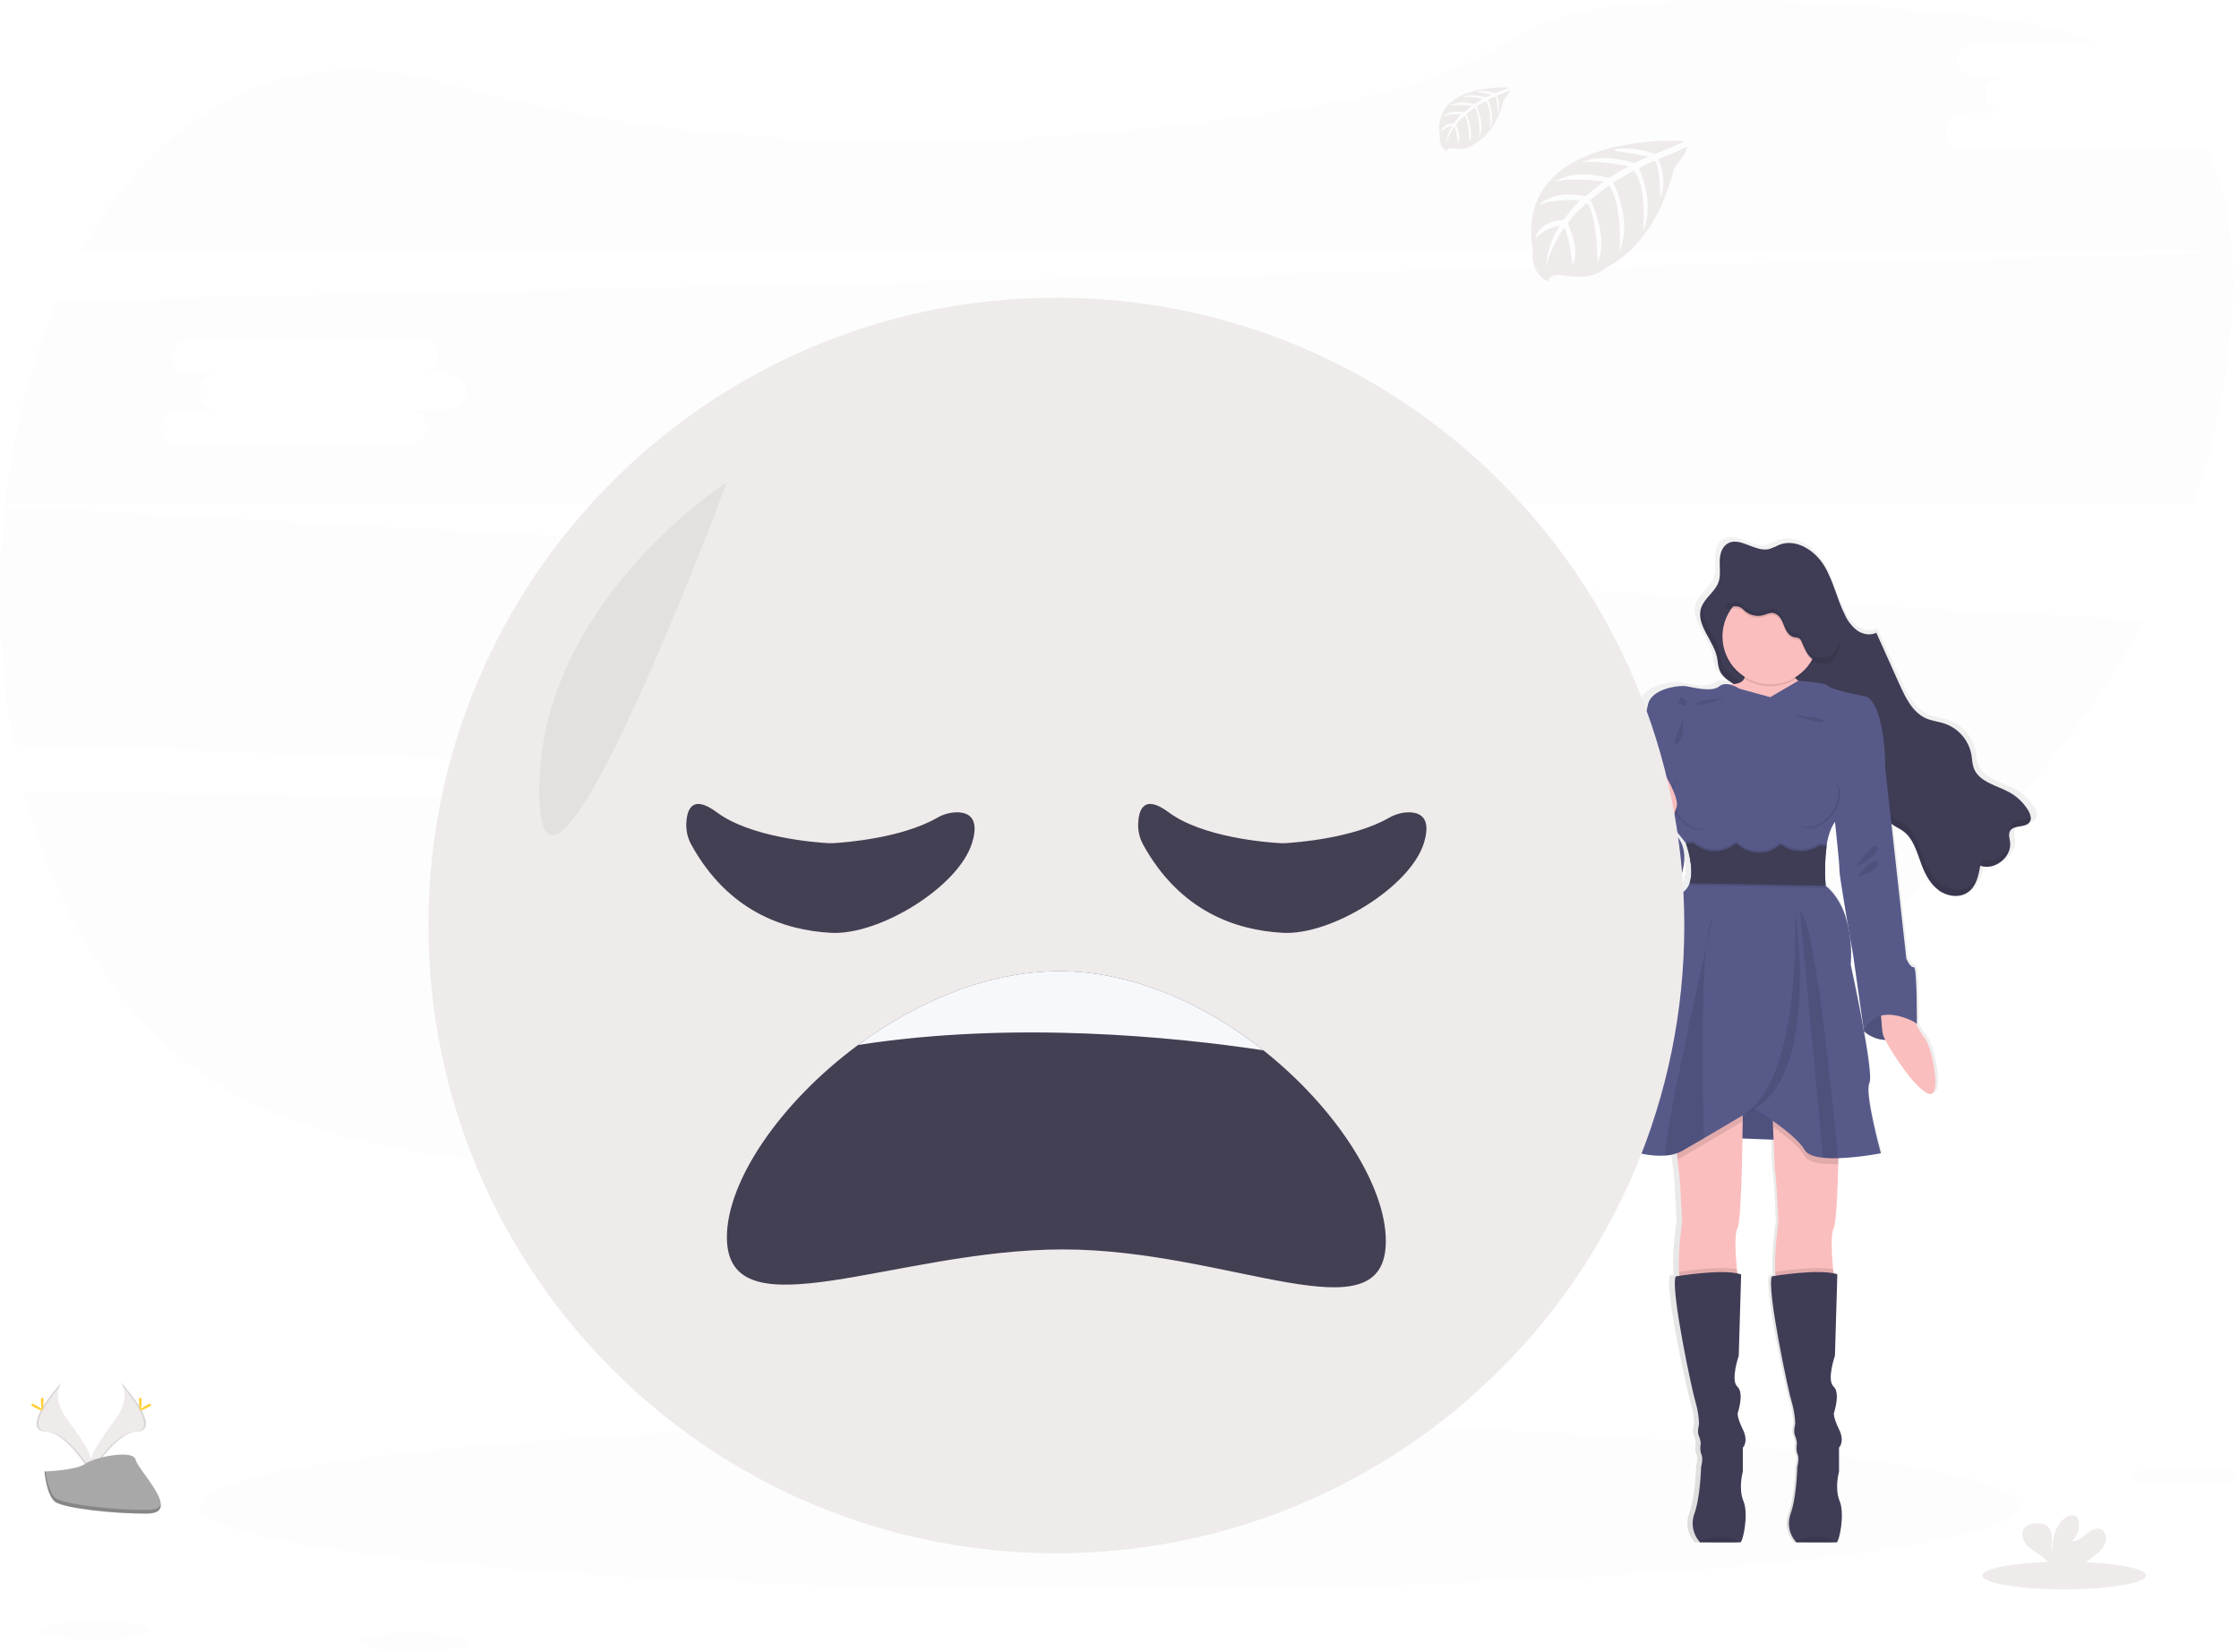
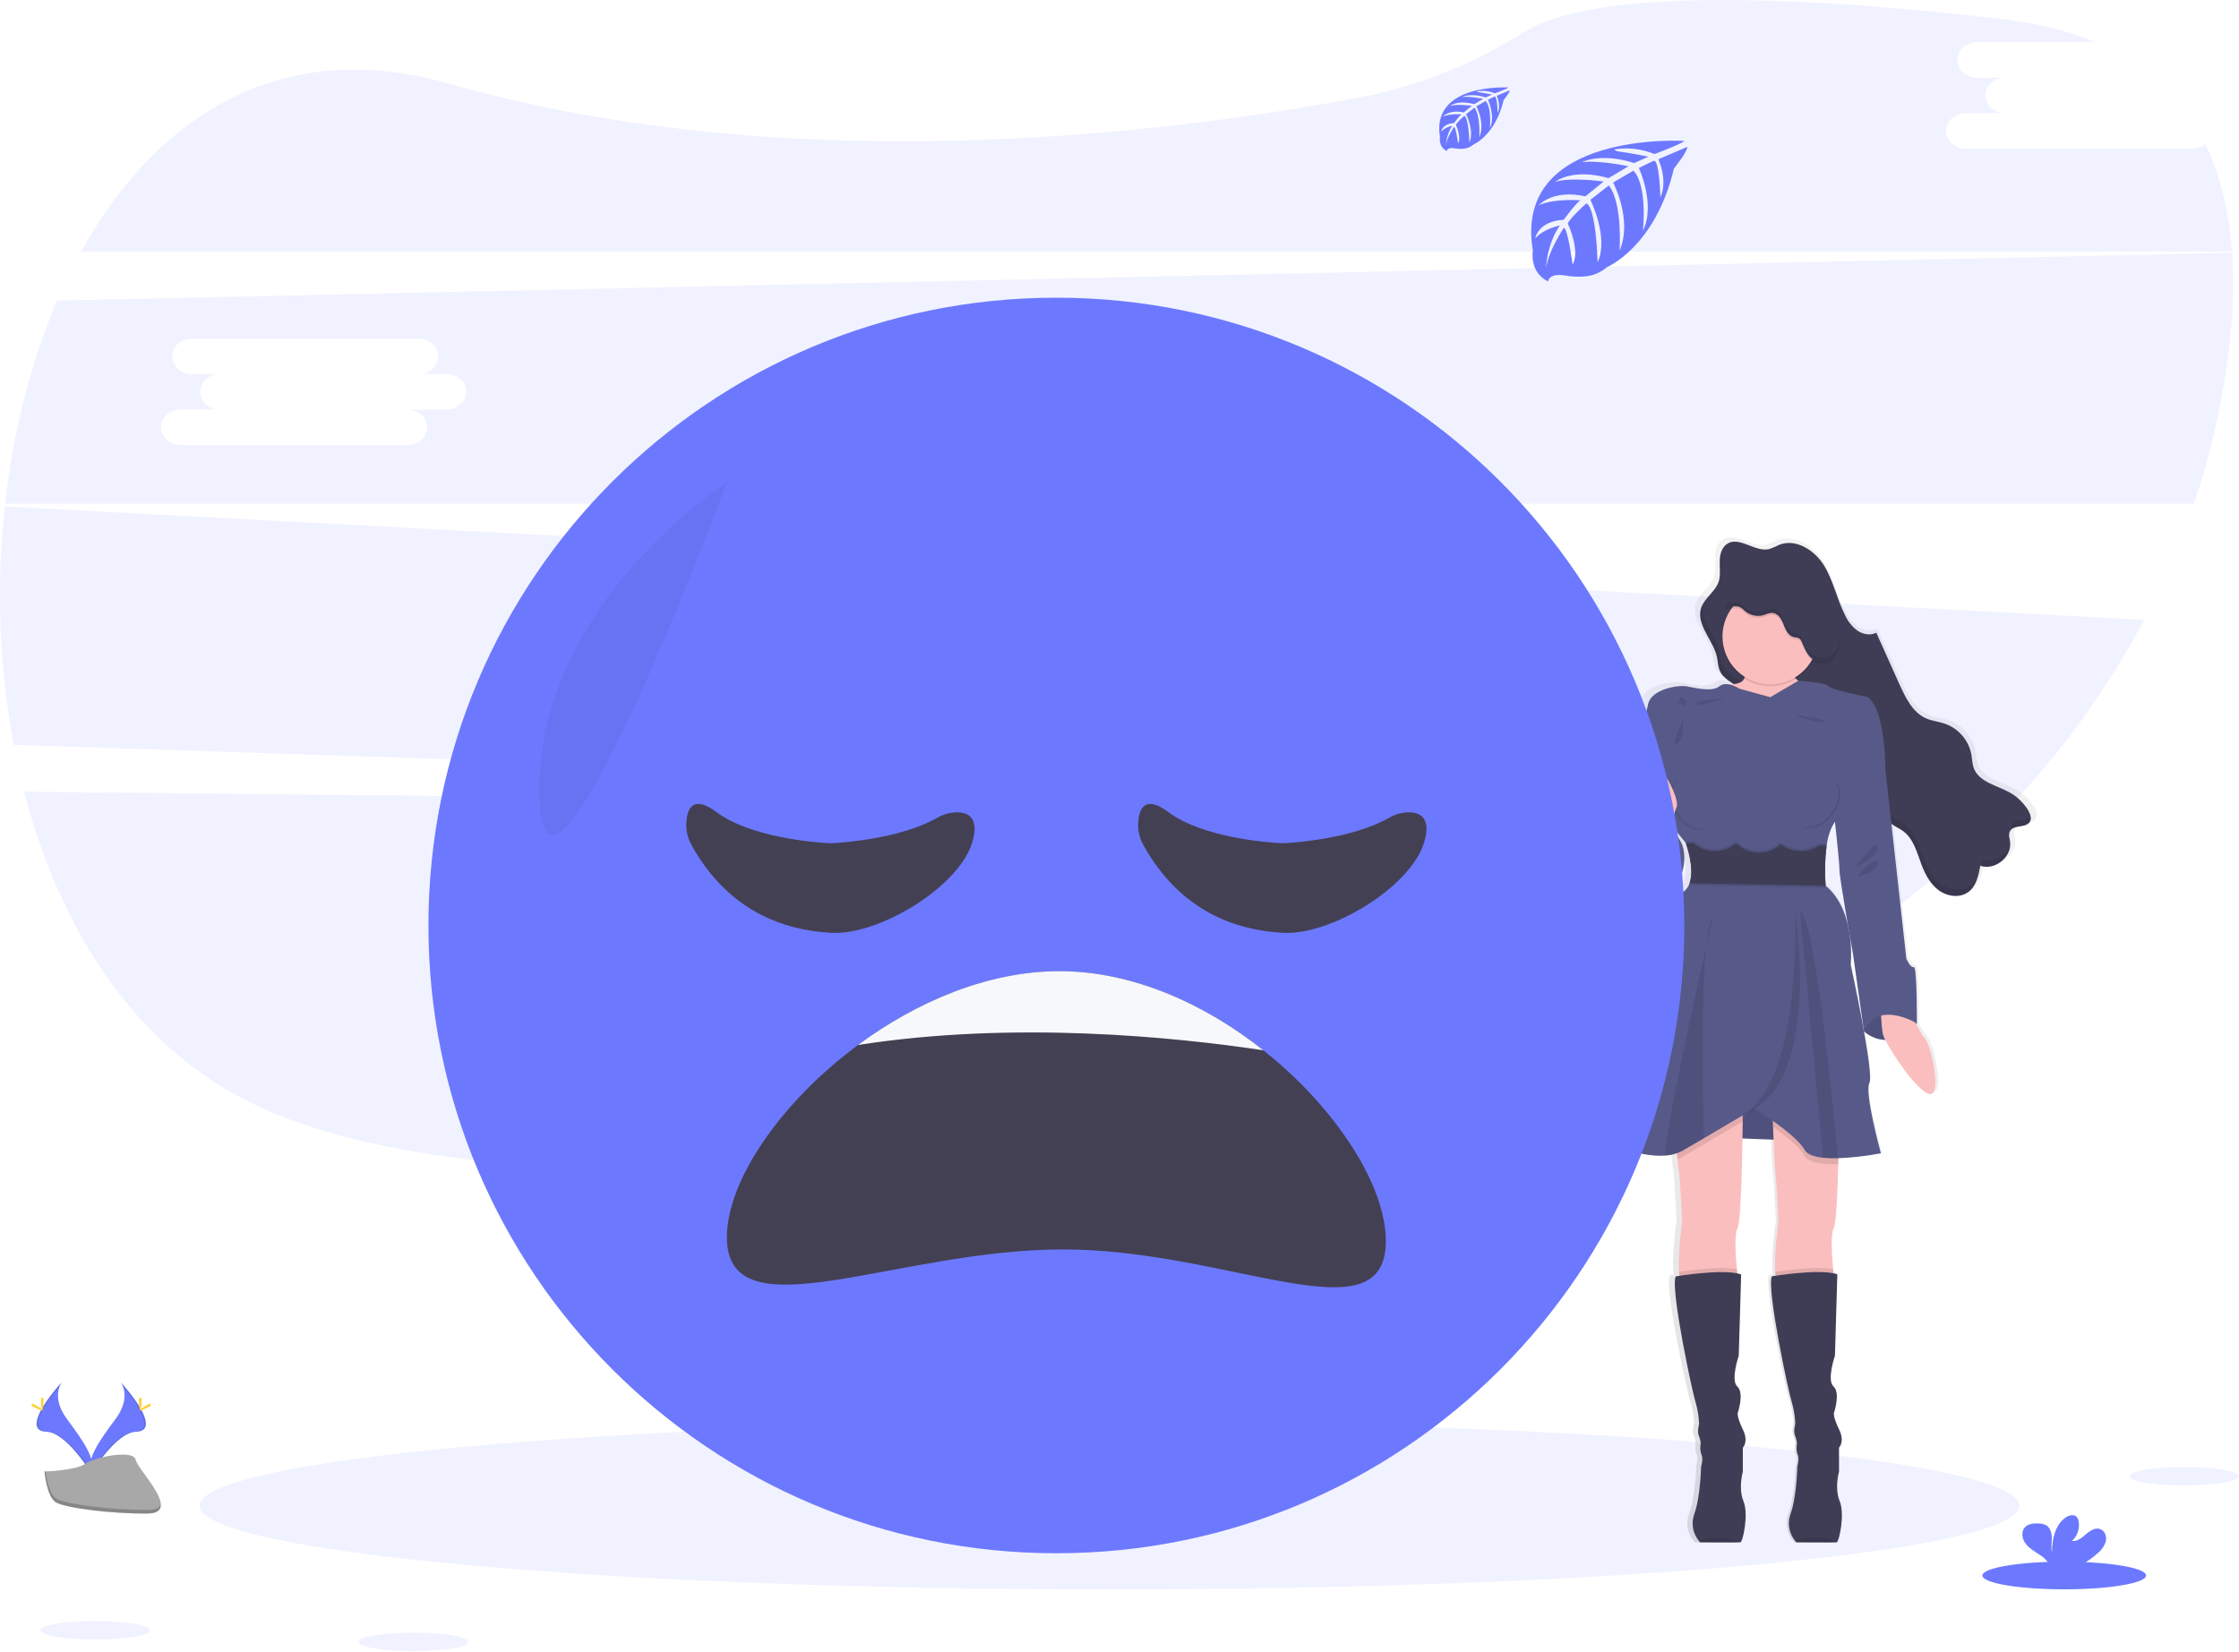
<svg xmlns="http://www.w3.org/2000/svg" id="4e463a22-6ddb-479b-a6e5-bedc922df74f" data-name="Layer 1" width="1100.02" height="811.41" viewBox="0 0 1100.02 811.41">
  <defs>
    <linearGradient id="785c60ff-874e-47fc-85e9-4f7317d8d736" x1="942.13" y1="802.28" x2="942.13" y2="308.24" gradientUnits="userSpaceOnUse">
      <stop offset="0" stop-color="gray" stop-opacity="0.25" />
      <stop offset="0.54" stop-color="gray" stop-opacity="0.12" />
      <stop offset="1" stop-color="gray" stop-opacity="0.1" />
    </linearGradient>
  </defs>
-   <path d="M61.83,433.31C79.2,500.44,115.94,558.47,174,586.6c120.7,58.46,392.91,28.31,596.07-6.3C875.16,562.4,967.53,513,1034.63,443.48Z" transform="translate(-49.99 -44.29)" fill="#efebeb" opacity="0.1" />
-   <path d="M1127.19,117.32H1015.72c-5.29,0-9.63-3.92-9.63-8.71s4.34-8.72,9.63-8.72H1035c-5.3,0-9.63-3.92-9.63-8.72s4.33-8.71,9.63-8.71h-13.76c-5.3,0-9.64-3.92-9.64-8.72s4.34-8.71,9.64-8.71h58.18c-12.91-5.43-28-9.29-45.39-11.32C875.38,35.28,818.74,47.47,798.76,60a234.52,234.52,0,0,1-81.54,32.34c-97.88,18.27-280.93,40.25-446.84-7C187.92,61.81,126.63,101.52,89.9,167.9H1146.55c-1.38-19.29-5.51-37.11-13.09-52.7A10.17,10.17,0,0,1,1127.19,117.32Z" transform="translate(-49.99 -44.29)" fill="#efebeb" opacity="0.1" />
-   <path d="M52.38,293.19A402.53,402.53,0,0,0,56.7,410.31l978.68,32.39a415.21,415.21,0,0,0,68-93.82Zm387.08,83.55H420.19c5.3,0,9.64,3.93,9.64,8.72s-4.34,8.71-9.64,8.71H308.72c-5.29,0-9.63-3.92-9.63-8.71s4.34-8.72,9.63-8.72H328c-5.3,0-9.63-3.92-9.63-8.71s4.33-8.72,9.63-8.72H314.23c-5.3,0-9.64-3.92-9.64-8.71s4.34-8.72,9.64-8.72H425.7c5.3,0,9.63,3.92,9.63,8.72s-4.33,8.71-9.63,8.71h13.76c5.3,0,9.63,3.92,9.63,8.72S444.76,376.74,439.46,376.74Z" transform="translate(-49.99 -44.29)" fill="#efebeb" opacity="0.1" />
-   <path d="M1146.59,168.5,78.11,192c-13,30.23-21.62,64.41-25.59,99.83H1127.87a379.29,379.29,0,0,0,15.52-63.63C1146.6,207.39,1147.88,187.26,1146.59,168.5ZM269.46,245.55H250.19c5.3,0,9.64,3.93,9.64,8.72s-4.34,8.72-9.64,8.72H138.72c-5.29,0-9.63-3.93-9.63-8.72s4.34-8.72,9.63-8.72H158c-5.3,0-9.63-3.92-9.63-8.71s4.33-8.72,9.63-8.72H144.23c-5.3,0-9.64-3.92-9.64-8.71s4.34-8.72,9.64-8.72H255.7c5.3,0,9.63,3.92,9.63,8.72s-4.33,8.71-9.63,8.71h13.76c5.3,0,9.63,3.93,9.63,8.72S274.76,245.55,269.46,245.55Z" transform="translate(-49.99 -44.29)" fill="#efebeb" opacity="0.1" />
-   <ellipse cx="545.08" cy="739.96" rx="446.98" ry="41.12" fill="#efebeb" opacity="0.1" />
+   <path d="M61.83,433.31C79.2,500.44,115.94,558.47,174,586.6c120.7,58.46,392.91,28.31,596.07-6.3C875.16,562.4,967.53,513,1034.63,443.48Z" transform="translate(-49.99 -44.29)" fill="#6c79ff" opacity="0.1" />
+   <path d="M1127.19,117.32H1015.72c-5.29,0-9.63-3.92-9.63-8.71s4.34-8.72,9.63-8.72H1035c-5.3,0-9.63-3.92-9.63-8.72s4.33-8.71,9.63-8.71h-13.76c-5.3,0-9.64-3.92-9.64-8.72s4.34-8.71,9.64-8.71h58.18c-12.91-5.43-28-9.29-45.39-11.32C875.38,35.28,818.74,47.47,798.76,60a234.52,234.52,0,0,1-81.54,32.34c-97.88,18.27-280.93,40.25-446.84-7C187.92,61.81,126.63,101.52,89.9,167.9H1146.55c-1.38-19.29-5.51-37.11-13.09-52.7A10.17,10.17,0,0,1,1127.19,117.32Z" transform="translate(-49.99 -44.29)" fill="#6c79ff" opacity="0.1" />
+   <path d="M52.38,293.19A402.53,402.53,0,0,0,56.7,410.31l978.68,32.39a415.21,415.21,0,0,0,68-93.82Zm387.08,83.55H420.19c5.3,0,9.64,3.93,9.64,8.72s-4.34,8.71-9.64,8.71H308.72c-5.29,0-9.63-3.92-9.63-8.71s4.34-8.72,9.63-8.72H328c-5.3,0-9.63-3.92-9.63-8.71s4.33-8.72,9.63-8.72H314.23c-5.3,0-9.64-3.92-9.64-8.71s4.34-8.72,9.64-8.72H425.7c5.3,0,9.63,3.92,9.63,8.72s-4.33,8.71-9.63,8.71h13.76c5.3,0,9.63,3.92,9.63,8.72S444.76,376.74,439.46,376.74Z" transform="translate(-49.99 -44.29)" fill="#6c79ff" opacity="0.1" />
+   <path d="M1146.59,168.5,78.11,192c-13,30.23-21.62,64.41-25.59,99.83H1127.87a379.29,379.29,0,0,0,15.52-63.63C1146.6,207.39,1147.88,187.26,1146.59,168.5ZM269.46,245.55H250.19c5.3,0,9.64,3.93,9.64,8.72s-4.34,8.72-9.64,8.72H138.72c-5.29,0-9.63-3.93-9.63-8.72s4.34-8.72,9.63-8.72H158c-5.3,0-9.63-3.92-9.63-8.71s4.33-8.72,9.63-8.72H144.23c-5.3,0-9.64-3.92-9.64-8.71s4.34-8.72,9.64-8.72H255.7c5.3,0,9.63,3.92,9.63,8.72s-4.33,8.71-9.63,8.71h13.76c5.3,0,9.63,3.93,9.63,8.72S274.76,245.55,269.46,245.55Z" transform="translate(-49.99 -44.29)" fill="#6c79ff" opacity="0.1" />
+   <ellipse cx="545.08" cy="739.96" rx="446.98" ry="41.12" fill="#6c79ff" opacity="0.1" />
  <path d="M1050.63,444.61a1.48,1.48,0,0,1,0-.21c0-.11,0-.21,0-.31h0a8.54,8.54,0,0,0-1.27-3.21,25.29,25.29,0,0,0-9.26-8.76c-6.6-3.62-15.67-5.17-18.31-12.08-.81-2.14-.83-4.47-1.23-6.71a20.29,20.29,0,0,0-13.39-15.23c-3.14-1.05-6.53-1.34-9.58-2.64-6.82-2.9-10.42-10.05-13.47-16.66q-5.92-12.8-11.84-25.61c-3,1.51-6.88.8-9.69-1.09a20.1,20.1,0,0,1-6.27-7.75c-4.07-7.9-5.82-16.85-10.6-24.37s-14.33-13.46-22.77-10.19a38.86,38.86,0,0,1-5.1,2.11c-7.23,1.69-15.23-6.57-21.42-2.56A7,7,0,0,0,894,312a1.2,1.2,0,0,1,0-.2,12.79,12.79,0,0,0-1.32,5.22v0c0,.37,0,.73,0,1.08,0,.06,0,.12,0,.18,0,1.44.09,2.9.11,4.36a19.43,19.43,0,0,1-.28,3.66l0-.1a12.32,12.32,0,0,1-.52,2c-1.61,4.32-6.07,7.15-8.16,11.21l0-.2a10.56,10.56,0,0,0-.61,1.37,10.2,10.2,0,0,0-.57,3.31c-.18,7.63,7.91,14.81,8.85,23,.67,5.8,2,7.66,6.93,10.94l1.08.72c-.43,0-.87.06-1.36.07a3.32,3.32,0,0,0-.57.06,6.1,6.1,0,0,0-5.14.9c-3.78,3-12.72.69-16.69,0s-17.57,1.17-19.47,8.71-5.16,23.1-5.16,23.1,0,9.87-1.21,11.71a.59.59,0,0,0,0,.4c0,2.77.1,19.42-2.58,23.71-.66,1-.61,3.21-.12,5.93-2.82,3.63-5.47,7.87-5,10.65.86,5.69,12.4,23.58,28.94,14,0,0,9.41-17.21-2.43-26.36l.51-2c3.58,4.4,6.23,7.56,6.23,7.56s.14.37.36,1h-.36a47,47,0,0,1,2.78,13.08,16,16,0,0,1-.88,4.81h.31c-.09.34-.19.68-.31,1a8.72,8.72,0,0,1-3.11,4.21c-8.27,5.86-17.74,47.71-17.74,47.71S837.75,596.45,834,600.3c-3.1,3.16,16.38,12.06,31,11a23.86,23.86,0,0,0,6-1.14c.09,1,.19,2,.29,2.91.31,3,.63,5.78.83,6.65.52,2.18,1.55,24.44,1.55,24.44s-2.11,14.46-1.6,24.52c0,.69.09,1.35.15,2l-1.82.28c-2.76,6.2,8.61,57.93,10.16,62.28a41.42,41.42,0,0,1,1.72,10.55s-1,3.68-.17,5.69a13.84,13.84,0,0,1,1,3.85s-.68,3.34.35,5.52-.17,6-.17,6-.34,15.07-3.44,23.27A13.4,13.4,0,0,0,882,801.4a8.21,8.21,0,0,0,.7.81s17.1.14,20.11,0l.39,0c1.21-.17,4.31-13.73,1.55-20.26s-.34-14.57-.34-14.57V755.5s3.1-2.86,0-9-2.59-8-2.59-8,3.45-9.88-.17-13.06.69-15.24.69-15.24L903.56,670a15.81,15.81,0,0,0-1.95-.5c-.07-.66-.14-1.34-.21-2.06-.71-7.28-1.32-17.18.26-20S904,620,904.25,602.89l15.76.6c.33,8,.68,15.3.9,16.23.52,2.18,1.56,24.44,1.56,24.44s-2.12,14.46-1.61,24.52c0,.69.09,1.35.15,2l-1.82.28c-2.76,6.2,8.61,57.93,10.16,62.28a41.65,41.65,0,0,1,1.73,10.55s-1,3.68-.18,5.69a13.84,13.84,0,0,1,1,3.85s-.68,3.34.35,5.52-.17,6-.17,6-.34,15.07-3.44,23.27a13.4,13.4,0,0,0,2.22,13.26,8.21,8.21,0,0,0,.7.81s17.1.14,20.11,0l.39,0c1.21-.17,4.31-13.73,1.55-20.26s-.34-14.57-.34-14.57V755.5s3.1-2.86,0-9-2.59-8-2.59-8,3.45-9.88-.17-13.06.69-15.24.69-15.24L952.44,670a15.36,15.36,0,0,0-2-.5c-.07-.66-.14-1.34-.21-2.06-.71-7.28-1.32-17.18.26-20,1.27-2.31,2-17.19,2.33-31.72,0-1,0-2,.08-3a155.09,155.09,0,0,0,21.58-2.42s-8.43-29.81-5.85-34.66c1.11-2.09-.49-13.22-2.68-25.21a17.52,17.52,0,0,0,10.78,3.9c3.77,7.25,15.24,23.93,21.7,26.5,7.58,3,1.89-23.6-1.72-27.45a32.39,32.39,0,0,1-4.28-6.87c.1-.12.21-.22.31-.33s.18-28.3-1.55-27.79-3.79-4.19-3.79-4.19l-5.34-46.87-2.24-19.62,0,0c1.87,1.38,4.09,2.26,6,3.63,5.2,3.81,6.9,10.5,9.18,16.42,1.88,4.87,4.52,9.7,8.85,12.76s10.68,3.87,15,.77c4-2.91,5.18-8.16,6.06-12.95,7.26,2.55,16.07-4.27,15.13-11.72-.23-1.84-.91-3.85.05-5.46,1.92-3.18,8-1.33,10-4.47a3.34,3.34,0,0,0,.5-1.81C1050.62,444.74,1050.63,444.68,1050.63,444.61Zm-97.11,25.78c-.11,1.79,2.35,16.17,4.35,27.55-1.64-7.09-4.93-14.66-11.41-19.85,0,0,0-.36-.08-1h.08s-.27-2.86-.31-6.93a76.34,76.34,0,0,1,.8-10.78v-.09h-.13c0-.3.08-.61.13-.91a32.5,32.5,0,0,1,2.43-8.74,24.23,24.23,0,0,1,1.85-3.14C952.3,456.17,953.62,468.58,953.52,470.39Zm5.38,33.32c.88,4.91,1.51,8.36,1.51,8.36l5.31,36.46v.17c-2.86-15.39-6.51-31.61-6.51-31.61A63,63,0,0,0,958.9,503.71Z" transform="translate(-49.99 -44.29)" fill="url(#785c60ff-874e-47fc-85e9-4f7317d8d736)" />
  <path d="M893.82,368.89c-1-9.24-11-17.21-8-26,1.63-4.79,6.73-7.72,8.45-12.48,1.14-3.14.63-6.59.64-9.93s.79-7.07,3.57-8.92c6-4,13.72,4.23,20.72,2.55a36.67,36.67,0,0,0,4.93-2.1c8.17-3.25,17.41,2.67,22,10.15s6.31,16.4,10.25,24.26a19.9,19.9,0,0,0,6.06,7.71c2.72,1.88,6.44,2.59,9.38,1.09l11.45,25.5c3,6.57,6.44,13.69,13,16.58,2.94,1.29,6.22,1.58,9.26,2.63a20,20,0,0,1,13,15.15c.39,2.24.4,4.56,1.19,6.69,2.55,6.88,11.32,8.42,17.71,12a24.77,24.77,0,0,1,9,8.71c1,1.73,1.86,4,.79,5.7-1.93,3.12-7.8,1.28-9.66,4.45-.94,1.6-.28,3.6,0,5.44.91,7.41-7.62,14.2-14.64,11.66-.85,4.77-2,10-5.86,12.89-4.15,3.1-10.3,2.28-14.49-.76s-6.73-7.85-8.55-12.7c-2.21-5.9-3.86-12.56-8.89-16.35-1.82-1.36-4-2.24-5.78-3.61-4-3.06-6-8.11-7.43-13-1.85-6.1-3.32-12.37-6-18.13s-6.92-11.12-12.73-13.75c-5.45-2.45-11.73-2.29-17.36-4.28-9.69-3.42-16.86-11.57-26.5-15.41a42.89,42.89,0,0,1-8.7-4.92C895.78,376.52,894.46,374.67,893.82,368.89Z" transform="translate(-49.99 -44.29)" fill="#3f3d56" />
  <g opacity="0.1">
    <path d="M894.72,328.45a10.12,10.12,0,0,0,.54-1.21c1.13-3.14.63-6.59.64-9.93a17.84,17.84,0,0,1,.31-3.32,14,14,0,0,0-1.31,6.32C894.89,323,895.21,325.82,894.72,328.45Z" transform="translate(-49.99 -44.29)" />
    <path d="M1018,479.48c-4.15,3.09-10.3,2.28-14.49-.77S996.77,470.87,995,466c-2.21-5.9-3.85-12.56-8.89-16.35-1.81-1.36-4-2.25-5.77-3.61-4-3.06-6-8.11-7.44-12.95-1.85-6.1-3.31-12.37-6-18.13s-6.91-11.12-12.73-13.75c-5.44-2.45-11.72-2.29-17.35-4.28-9.7-3.42-16.87-11.57-26.5-15.41a43.45,43.45,0,0,1-8.71-4.92c-4.74-3.27-6-5.12-6.7-10.89-1-8.66-9.8-16.21-8.43-24.37a12.68,12.68,0,0,0-.59,1.36c-3,8.8,7,16.77,8,26,.65,5.77,2,7.62,6.7,10.89a43.45,43.45,0,0,0,8.71,4.92c9.63,3.84,16.8,12,26.5,15.41,5.63,2,11.91,1.83,17.35,4.28,5.82,2.63,10,8,12.73,13.75s4.19,12,6,18.13c1.47,4.84,3.4,9.89,7.44,12.95,1.81,1.36,4,2.25,5.77,3.61,5,3.79,6.68,10.45,8.89,16.35,1.82,4.85,4.37,9.65,8.56,12.69s10.34,3.86,14.49.77c2.65-2,4-5.05,4.89-8.32A12.28,12.28,0,0,1,1018,479.48Z" transform="translate(-49.99 -44.29)" />
    <path d="M1038.55,449.49a4.21,4.21,0,0,0-.48,2.34c2.26-2.23,7.36-.92,9.14-3.79a3.65,3.65,0,0,0,.46-2.35C1045.35,447.89,1040.25,446.58,1038.55,449.49Z" transform="translate(-49.99 -44.29)" />
    <path d="M1023.86,466.59c-.19,1-.38,2.07-.62,3.11,6.12,1.91,13.19-3,14.19-9.2C1035,465.27,1029,468.46,1023.86,466.59Z" transform="translate(-49.99 -44.29)" />
  </g>
  <path d="M906.74,373.7s3.33,6.72-6.5,6.86,6.33,43.64,6.33,43.64L922.91,445l20.33-11,1.17-30.34,1.5-18.33s-19-6.17-15.5-14.33S906.74,373.7,906.74,373.7Z" transform="translate(-49.99 -44.29)" fill="#fbbebe" />
  <path d="M965.75,551.06s12,11.81,26-3.86L981,535.79H967.4Z" transform="translate(-49.99 -44.29)" fill="#575a89" />
  <path d="M967.05,535.79l-1.65,15.27s12,11.81,26-3.86" transform="translate(-49.99 -44.29)" opacity="0.1" />
  <path d="M987.24,537.87s4.83,12.67,8.33,16.5,9,30.33,1.67,27.33-21.33-25.33-22.17-29.16-1.16-14.67-1.16-14.67Z" transform="translate(-49.99 -44.29)" fill="#fbbebe" />
  <polygon points="832.42 558.58 897.08 561.08 889.58 533.74 857.01 533.08 832.42 558.58" fill="#575a89" />
  <polygon points="841.41 558.58 906.08 561.08 898.58 533.74 866 533.08 841.41 558.58" opacity="0.1" />
  <path d="M903.57,648c-1.53,2.85-.94,12.71-.25,20,.44,4.64.92,8.21.92,8.21s-24.17,7.5-27.83,1c-.93-1.65-1.39-4.54-1.55-7.93-.5-10,1.55-24.41,1.55-24.41s-1-22.16-1.5-24.33c-.2-.87-.51-3.63-.81-6.62-.44-4.44-.86-9.38-.86-9.38l33-17.5s0,3.28-.06,8.33C906,611.23,905.47,644.5,903.57,648Z" transform="translate(-49.99 -44.29)" fill="#fbbebe" />
  <path d="M904.24,676.21s-24.17,7.5-27.83,1c-.93-1.65-1.39-4.54-1.55-7.93,5-.76,20.22-2.86,28.46-1.28C903.76,672.64,904.24,676.21,904.24,676.21Z" transform="translate(-49.99 -44.29)" opacity="0.1" />
  <path d="M905.07,802.21l-.38,0c-2.91.11-19.45,0-19.45,0a9,9,0,0,1-.68-.8,13.64,13.64,0,0,1-2.15-13.2c3-8.17,3.33-23.17,3.33-23.17s1.17-3.83.17-6-.34-5.5-.34-5.5a14.25,14.25,0,0,0-1-3.83c-.83-2,.17-5.67.17-5.67a42.45,42.45,0,0,0-1.67-10.5c-1.5-4.33-12.5-55.83-9.83-62,0,0,23.33-4,32.17-1l-1.17,40s-4.17,12-.67,15.17.17,13,.17,13-.5,1.83,2.5,8,0,9,0,9v11.83s-2.33,8,.33,14.5S906.24,802,905.07,802.21Z" transform="translate(-49.99 -44.29)" fill="#3f3d56" />
  <path d="M950.86,648c-1.53,2.85-.94,12.71-.25,20,.44,4.64.92,8.21.92,8.21s-24.17,7.5-27.83,1c-.93-1.65-1.39-4.54-1.55-7.93-.5-10,1.55-24.41,1.55-24.41s-1-22.16-1.5-24.33c-.27-1.17-.74-12.33-1.11-22.34-.31-8.54-.56-16.26-.56-16.26l33,5.1s0,14.51-.41,29.42C952.76,630.92,952.09,645.74,950.86,648Z" transform="translate(-49.99 -44.29)" fill="#fbbebe" />
  <path d="M951.53,676.21s-24.17,7.5-27.83,1c-.93-1.65-1.39-4.54-1.55-7.93,5-.76,20.22-2.86,28.46-1.28C951.05,672.64,951.53,676.21,951.53,676.21Z" transform="translate(-49.99 -44.29)" opacity="0.1" />
  <path d="M952.36,802.21l-.38,0c-2.91.11-19.45,0-19.45,0a9,9,0,0,1-.68-.8,13.64,13.64,0,0,1-2.15-13.2C932.7,780,933,765,933,765s1.17-3.83.17-6-.34-5.5-.34-5.5a14.25,14.25,0,0,0-1-3.83c-.83-2,.17-5.67.17-5.67a42.45,42.45,0,0,0-1.67-10.5c-1.5-4.33-12.5-55.83-9.83-62,0,0,23.33-4,32.17-1l-1.17,40s-4.17,12-.67,15.17.17,13,.17,13-.5,1.83,2.5,8,0,9,0,9v11.83s-2.33,8,.33,14.5S953.53,802,952.36,802.21Z" transform="translate(-49.99 -44.29)" fill="#3f3d56" />
  <circle cx="869.75" cy="313.77" r="23.5" opacity="0.1" />
  <circle cx="869.75" cy="312.77" r="23.5" fill="#fbbebe" />
  <path d="M873.24,604.54l33-17.5s0,3.28-.06,8.33c-4.82,2.88-12.09,7.21-19.08,11.3-3.8,2.23-7.51,4.39-10.69,6.2a14.2,14.2,0,0,1-2.31,1C873.66,609.48,873.24,604.54,873.24,604.54Z" transform="translate(-49.99 -44.29)" opacity="0.1" />
  <path d="M953.53,587s0,14.51-.41,29.42H953a55.48,55.48,0,0,1-7.39-.23c-4.31-.46-7.76-1.6-9-3.86-2.51-4.4-9.54-10-15.48-14.17-.31-8.54-.56-16.26-.56-16.26Z" transform="translate(-49.99 -44.29)" opacity="0.1" />
  <path d="M947.39,459.91a95.17,95.17,0,0,0-.48,19.63c15.16,12.5,12.33,38.83,12.33,38.83s11.67,53.34,9.17,58.17,5.66,34.5,5.66,34.5A145.51,145.51,0,0,1,953,613.46a55.48,55.48,0,0,1-7.39-.23c-4.31-.46-7.76-1.6-9-3.86-4.66-8.16-24.83-20.33-24.83-20.33S899,596.7,887.1,603.67c-3.8,2.23-7.51,4.39-10.69,6.2a19.84,19.84,0,0,1-8.35,2.29c-14.15,1.05-33-7.81-30-10.95,3.67-3.84,21.84-71.17,21.84-71.17s9.16-41.67,17.16-47.5a8.65,8.65,0,0,0,3-4.19c2.74-7.61-1.84-19.81-1.84-19.81s-25.83-31.83-24.67-33.67,1.17-11.66,1.17-11.66,3.17-15.5,5-23,15-9.34,18.83-8.67,12.49,3,16.15,0,9.84,1.17,9.84,1.17l15.18,4.18,13.65-8s13.68.7,14.85,2.53,19.17,5.34,19.17,5.34c9.16,6.16,8.83,35.5,8.83,35.5s-22,19.16-26.5,29A33.06,33.06,0,0,0,947.39,459.91Z" transform="translate(-49.99 -44.29)" fill="#575a89" />
  <path d="M971.24,418.2l5,4,5.17,46.5,5.16,46.67s2,4.67,3.67,4.17,1.5,27.66,1.5,27.66-19.14-11.77-26,3.86l-5.34-37.69s-6.84-38.5-6.67-41.5-3.5-35.5-3.5-35.5Z" transform="translate(-49.99 -44.29)" fill="#575a89" />
  <path d="M857.24,420.37l-3.67,4.5s.34,19.33-2.5,24,7.84,32,11.84,30.33,13-44.33,13-44.83S857.24,420.37,857.24,420.37Z" transform="translate(-49.99 -44.29)" fill="#575a89" />
  <path d="M856.91,447.87s-11.67,11.83-10.84,17.5,12,23.48,28,13.91C874.07,479.28,888.91,451.37,856.91,447.87Z" transform="translate(-49.99 -44.29)" fill="#575a89" />
  <path d="M904.69,802.24c-2.91.11-19.45,0-19.45,0a9,9,0,0,1-.68-.8C888.79,800,897.93,797.84,904.69,802.24Z" transform="translate(-49.99 -44.29)" opacity="0.1" />
  <path d="M952,802.24c-2.91.11-19.45,0-19.45,0a9,9,0,0,1-.68-.8C936.08,800,945.22,797.84,952,802.24Z" transform="translate(-49.99 -44.29)" opacity="0.1" />
  <path d="M888.28,509.11c-2.55,24.46-1.71,73-1.18,94.56-3.8,2.23-7.51,4.39-10.69,6.2a19.84,19.84,0,0,1-8.35,2.29C867,605.64,881.68,538.67,888.28,509.11Z" transform="translate(-49.99 -44.29)" opacity="0.1" />
  <path d="M891.4,495.23c-.07.35-1.28,5.67-3.12,13.88C889,502.1,890,497.07,891.4,495.23Z" transform="translate(-49.99 -44.29)" opacity="0.1" />
  <path d="M932,492.59s14.17,89-27.79,100C904.2,592.55,933.24,588.14,932,492.59Z" transform="translate(-49.99 -44.29)" opacity="0.1" />
  <path d="M953,613.46a55.48,55.48,0,0,1-7.39-.23L934.29,491.54C941.51,496.26,950.15,582.62,953,613.46Z" transform="translate(-49.99 -44.29)" opacity="0.1" />
  <path d="M902.24,343.24a6.19,6.19,0,0,1,2.23.23,9.73,9.73,0,0,1,2.82,2.12,10.05,10.05,0,0,0,9.54,1.85,12.58,12.58,0,0,1,3.59-1c1.91,0,3.56,1.4,4.55,3s1.5,3.5,2.35,5.21,2.21,3.33,4.08,3.75A7.14,7.14,0,0,1,934,359a3.68,3.68,0,0,1,1.12,1.55c1.56,3.37,2.8,7.35,6.13,9a9.17,9.17,0,0,0,3.91.85,8.17,8.17,0,0,0,4-.72,7.66,7.66,0,0,0,2.94-2.93c2.08-3.44,2.32-7.7,1.83-11.69A32.16,32.16,0,0,0,948.7,341a29.35,29.35,0,0,0-26.85-12.39,37.42,37.42,0,0,0-5.35,1c-6.36,1.7-12.6,4.88-16.46,10.21a34.64,34.64,0,0,1-3.07,3.78C898.72,343.43,900.48,343.28,902.24,343.24Z" transform="translate(-49.99 -44.29)" opacity="0.1" />
  <path d="M902.24,342.24a6.19,6.19,0,0,1,2.23.23,9.73,9.73,0,0,1,2.82,2.12,10.05,10.05,0,0,0,9.54,1.85,12.58,12.58,0,0,1,3.59-1c1.91,0,3.56,1.4,4.55,3s1.5,3.5,2.35,5.21,2.21,3.33,4.08,3.75A7.14,7.14,0,0,1,934,358a3.68,3.68,0,0,1,1.12,1.55c1.56,3.37,2.8,7.35,6.13,9a9.17,9.17,0,0,0,3.91.85,8.17,8.17,0,0,0,4-.72,7.66,7.66,0,0,0,2.94-2.93c2.08-3.44,2.32-7.7,1.83-11.69A32.16,32.16,0,0,0,948.7,340a29.35,29.35,0,0,0-26.85-12.39,37.42,37.42,0,0,0-5.35,1c-6.36,1.7-12.6,4.88-16.46,10.21a34.64,34.64,0,0,1-3.07,3.78C898.72,342.43,900.48,342.28,902.24,342.24Z" transform="translate(-49.99 -44.29)" fill="#3f3d56" />
  <path d="M876.74,398.2s1.17,9.34-2.83,11.67S876.74,398.2,876.74,398.2Z" transform="translate(-49.99 -44.29)" opacity="0.1" />
  <path d="M961.57,470.54s9.5-14,10.84-10S961.57,470.54,961.57,470.54Z" transform="translate(-49.99 -44.29)" opacity="0.1" />
  <path d="M962.24,475.2s9.37-11.5,10.27-7S962.24,475.2,962.24,475.2Z" transform="translate(-49.99 -44.29)" opacity="0.1" />
  <path d="M934.72,461.51a15.21,15.21,0,0,1-9.42-3.1l-.82,0a14.8,14.8,0,0,1-10.29,3.87A14.6,14.6,0,0,1,903.52,458l-1.09,0a15.71,15.71,0,0,1-20.28-.37l-3.91-.07s4.58,12.2,1.84,19.81l66.83,1.19a95.17,95.17,0,0,1,.48-19.63v-.09l-3.67-.07A15.38,15.38,0,0,1,934.72,461.51Z" transform="translate(-49.99 -44.29)" opacity="0.1" />
  <path d="M934.72,463.51a15.21,15.21,0,0,1-9.42-3.1l-.82,0a14.8,14.8,0,0,1-10.29,3.87A14.6,14.6,0,0,1,903.52,460l-1.09,0a15.71,15.71,0,0,1-20.28-.37l-3.91-.07s4.58,12.2,1.84,19.81l66.83,1.19a95.17,95.17,0,0,1,.48-19.63v-.09l-3.67-.07A15.38,15.38,0,0,1,934.72,463.51Z" transform="translate(-49.99 -44.29)" opacity="0.1" />
  <path d="M934.72,462.51a15.21,15.21,0,0,1-9.42-3.1l-.82,0a14.8,14.8,0,0,1-10.29,3.87A14.6,14.6,0,0,1,903.52,459l-1.09,0a15.71,15.71,0,0,1-20.28-.37l-3.91-.07s4.58,12.2,1.84,19.81l66.83,1.19a95.17,95.17,0,0,1,.48-19.63v-.09l-3.67-.07A15.38,15.38,0,0,1,934.72,462.51Z" transform="translate(-49.99 -44.29)" fill="#3f3d56" />
  <path d="M931.75,395.83s14.07.9,14.16,2.9S931.75,395.83,931.75,395.83Z" transform="translate(-49.99 -44.29)" opacity="0.1" />
  <path d="M897.57,387.3s-14.07.9-14.16,2.9S897.57,387.3,897.57,387.3Z" transform="translate(-49.99 -44.29)" opacity="0.1" />
  <path d="M951.34,428.19c-.14-.1-.28-.18-.42-.27,3.6,3.24,3,10.32-1.42,16.16s-11.13,8.27-15.21,5.65c.13.11.24.23.38.34,4,3.06,11,.66,15.62-5.38S955.36,431.26,951.34,428.19Z" transform="translate(-49.99 -44.29)" opacity="0.1" />
  <path d="M874.05,443.33c-3.56-6.42-3.1-13.51.93-16.2-.15.07-.31.13-.46.21-4.42,2.46-5,9.83-1.34,16.47s10.26,10,14.68,7.58a3.83,3.83,0,0,0,.42-.28C883.87,453.11,877.61,449.75,874.05,443.33Z" transform="translate(-49.99 -44.29)" opacity="0.1" />
  <path d="M878.81,389.19h0l-1.29,2-3.29-1.75,1.73-2.66A7.25,7.25,0,0,1,878.81,389.19Z" transform="translate(-49.99 -44.29)" opacity="0.1" />
  <path d="M857.91,463.2s2.93-13.78-1-18.16-2.67-27.34,3.33-26.84,15,18.66,13.5,22.5-7.17,23.5-7.17,23.5Z" transform="translate(-49.99 -44.29)" fill="#fbbebe" />
  <path d="M952,363.78a7.66,7.66,0,0,1-2.94,2.93,8.17,8.17,0,0,1-4,.72,9.17,9.17,0,0,1-3.91-.85c-3.33-1.66-4.57-5.64-6.13-9A3.68,3.68,0,0,0,934,356a7.14,7.14,0,0,0-2.57-.63c-1.87-.42-3.22-2.05-4.08-3.75s-1.37-3.58-2.35-5.21-2.64-3.06-4.55-3a12.29,12.29,0,0,0-3.59,1.05,10.08,10.08,0,0,1-9.54-1.86,9.73,9.73,0,0,0-2.82-2.12,6.19,6.19,0,0,0-2.23-.23c-1.15,0-2.29.11-3.44.2a25.14,25.14,0,0,1-1.83,2.14c1.75-.15,3.51-.3,5.27-.34a6.19,6.19,0,0,1,2.23.23,9.73,9.73,0,0,1,2.82,2.12,10.08,10.08,0,0,0,9.54,1.86,12.29,12.29,0,0,1,3.59-1.05c1.91,0,3.56,1.4,4.55,3s1.5,3.5,2.35,5.21,2.21,3.33,4.08,3.75A7.14,7.14,0,0,1,934,358a3.68,3.68,0,0,1,1.12,1.55c1.56,3.37,2.8,7.35,6.13,9a9.17,9.17,0,0,0,3.91.85,8.17,8.17,0,0,0,4-.72,7.66,7.66,0,0,0,2.94-2.93,16.59,16.59,0,0,0,2-9.26A15.28,15.28,0,0,1,952,363.78Z" transform="translate(-49.99 -44.29)" opacity="0.1" />
  <ellipse cx="812.35" cy="423.74" rx="9" ry="6.1" fill="#575a89" />
-   <circle cx="518.99" cy="454.79" r="308.5" fill="#efebeb" />
+   <circle cx="518.99" cy="454.79" r="308.5" fill="#6c79ff" />
  <path d="M730.85,654.11c0,48.7-76.56,4.16-158.64,4.16s-165.1,42.7-165.1-6c0-27.77,26.46-66.39,64.42-94.44h0c28.6-21.14,63.72-36.28,99-36.28,36.28,0,71.82,16.39,100.17,38.89C706.48,588.81,730.85,626.93,730.85,654.11Z" transform="translate(-49.99 -44.29)" fill="#444053" />
  <path d="M670.69,560.42c-43.63-6.57-122.54-14.58-199.16-2.61,28.6-21.14,63.72-36.28,99-36.28C606.8,521.53,642.34,537.92,670.69,560.42Z" transform="translate(-49.99 -44.29)" fill="#f6f8fb" />
  <path d="M407.11,281.31s-92.93,59.41-92.17,152.34S407.11,281.31,407.11,281.31Z" transform="translate(-49.99 -44.29)" opacity="0.05" />
-   <path d="M877.36,113.52s-84.2-5.07-74.27,53.93c0,0-2,10.42,7.48,15.16,0,0,.15-4.37,8.63-2.89a39,39,0,0,0,9.15.44,19,19,0,0,0,11.18-4.62h0s23.67-9.77,32.88-48.46c0,0,6.81-8.44,6.54-10.6l-14.21,6.06s4.85,10.25,1,18.77c0,0-.46-18.39-3.19-18-.55.09-7.38,3.55-7.38,3.55s8.35,17.86,2,30.83c0,0,2.39-22-4.66-29.54l-10,5.84s9.76,18.44,3.14,33.49c0,0,1.7-23.08-5.24-32.07l-9.07,7.07s9.17,18.18,3.58,30.66c0,0-.73-26.87-5.54-28.9,0,0-7.93,7-9.14,9.87,0,0,6.28,13.19,2.39,20.15,0,0-2.39-17.9-4.35-18,0,0-7.9,11.86-8.73,20,0,0,.35-12.1,6.81-21.13,0,0-7.64,1.31-12.09,6.27,0,0,1.23-8.39,14-9.12,0,0,6.53-9,8.28-9.54,0,0-12.75-1.07-20.48,2.36,0,0,6.8-7.91,22.81-4.32l9-7.3s-16.78-2.3-23.9.24c0,0,8.19-7,26.31-1.9l9.75-5.83s-14.31-3.08-22.84-2c0,0,9-4.85,25.69.41l7-3.13s-10.49-2.06-13.56-2.38-3.23-1.18-3.23-1.18A36.35,36.35,0,0,1,862.83,120S877.61,114.45,877.36,113.52Z" transform="translate(-49.99 -44.29)" fill="#efebeb" />
-   <path d="M791,87.29s-38-2.3-33.56,24.36c0,0-.89,4.71,3.38,6.85,0,0,.06-2,3.9-1.3a18.06,18.06,0,0,0,4.13.2,8.69,8.69,0,0,0,5.06-2.09h0s10.69-4.42,14.85-21.9c0,0,3.08-3.81,3-4.79l-6.42,2.74s2.2,4.63.47,8.48c0,0-.21-8.31-1.44-8.11-.25,0-3.34,1.6-3.34,1.6s3.78,8.07.93,13.93c0,0,1.08-9.94-2.1-13.35l-4.52,2.64s4.41,8.34,1.42,15.14c0,0,.76-10.43-2.37-14.49l-4.1,3.19s4.14,8.21,1.62,13.85c0,0-.33-12.14-2.51-13.06,0,0-3.58,3.16-4.13,4.46,0,0,2.84,6,1.08,9.11,0,0-1.08-8.09-2-8.12,0,0-3.57,5.35-3.94,9a19.48,19.48,0,0,1,3.07-9.55,10.71,10.71,0,0,0-5.46,2.83s.55-3.79,6.34-4.12c0,0,2.95-4.06,3.74-4.31,0,0-5.76-.48-9.25,1.07,0,0,3.07-3.58,10.31-2l4-3.29s-7.58-1-10.8.1c0,0,3.7-3.16,11.89-.85l4.4-2.64s-6.46-1.39-10.32-.89c0,0,4.07-2.19,11.61.19l3.15-1.42s-4.74-.93-6.12-1.07-1.47-.53-1.47-.53a16.39,16.39,0,0,1,8.9,1S791.11,87.71,791,87.29Z" transform="translate(-49.99 -44.29)" fill="#efebeb" />
-   <ellipse cx="1073.09" cy="725.46" rx="26.93" ry="4.55" fill="#efebeb" opacity="0.1" />
-   <ellipse cx="46.77" cy="801.15" rx="26.93" ry="4.55" fill="#efebeb" opacity="0.1" />
-   <ellipse cx="203.1" cy="806.86" rx="26.93" ry="4.55" fill="#efebeb" opacity="0.1" />
-   <ellipse cx="1014.15" cy="774.22" rx="40.21" ry="6.8" fill="#efebeb" />
-   <path d="M1080.76,807.4a11.73,11.73,0,0,0,3.84-5.79c.49-2.29-.49-5.05-2.68-5.89-2.46-.94-5.09.77-7.08,2.49s-4.28,3.68-6.89,3.32a10.47,10.47,0,0,0,3.24-9.81,4.12,4.12,0,0,0-.9-2c-1.37-1.46-3.84-.84-5.48.31-5.2,3.66-6.65,10.72-6.68,17.08-.52-2.29-.08-4.68-.09-7s-.66-5-2.64-6.23a8,8,0,0,0-4-.94c-2.34-.09-4.94.14-6.54,1.85-2,2.13-1.47,5.69.26,8s4.35,3.81,6.76,5.42a15,15,0,0,1,4.84,4.61,4.83,4.83,0,0,1,.36.83h14.65A40.77,40.77,0,0,0,1080.76,807.4Z" transform="translate(-49.99 -44.29)" fill="#efebeb" />
-   <path d="M109.33,723.55s5.49,7.18-2.54,18-14.65,20-12,26.76c0,0,12.11-20.14,22-20.43S120.17,735.66,109.33,723.55Z" transform="translate(-49.99 -44.29)" fill="#efebeb" />
+   <path d="M877.36,113.52s-84.2-5.07-74.27,53.93c0,0-2,10.42,7.48,15.16,0,0,.15-4.37,8.63-2.89a39,39,0,0,0,9.15.44,19,19,0,0,0,11.18-4.62h0s23.67-9.77,32.88-48.46c0,0,6.81-8.44,6.54-10.6l-14.21,6.06s4.85,10.25,1,18.77c0,0-.46-18.39-3.19-18-.55.09-7.38,3.55-7.38,3.55s8.35,17.86,2,30.83c0,0,2.39-22-4.66-29.54l-10,5.84s9.76,18.44,3.14,33.49c0,0,1.7-23.08-5.24-32.07l-9.07,7.07s9.17,18.18,3.58,30.66c0,0-.73-26.87-5.54-28.9,0,0-7.93,7-9.14,9.87,0,0,6.28,13.19,2.39,20.15,0,0-2.39-17.9-4.35-18,0,0-7.9,11.86-8.73,20,0,0,.35-12.1,6.81-21.13,0,0-7.64,1.31-12.09,6.27,0,0,1.23-8.39,14-9.12,0,0,6.53-9,8.28-9.54,0,0-12.75-1.07-20.48,2.36,0,0,6.8-7.91,22.81-4.32l9-7.3s-16.78-2.3-23.9.24c0,0,8.19-7,26.31-1.9l9.75-5.83s-14.31-3.08-22.84-2c0,0,9-4.85,25.69.41l7-3.13s-10.49-2.06-13.56-2.38-3.23-1.18-3.23-1.18A36.35,36.35,0,0,1,862.83,120S877.61,114.45,877.36,113.52Z" transform="translate(-49.99 -44.29)" fill="#6c79ff" />
+   <path d="M791,87.29s-38-2.3-33.56,24.36c0,0-.89,4.71,3.38,6.85,0,0,.06-2,3.9-1.3a18.06,18.06,0,0,0,4.13.2,8.69,8.69,0,0,0,5.06-2.09h0s10.69-4.42,14.85-21.9c0,0,3.08-3.81,3-4.79l-6.42,2.74s2.2,4.63.47,8.48c0,0-.21-8.31-1.44-8.11-.25,0-3.34,1.6-3.34,1.6s3.78,8.07.93,13.93c0,0,1.08-9.94-2.1-13.35l-4.52,2.64s4.41,8.34,1.42,15.14c0,0,.76-10.43-2.37-14.49l-4.1,3.19s4.14,8.21,1.62,13.85c0,0-.33-12.14-2.51-13.06,0,0-3.58,3.16-4.13,4.46,0,0,2.84,6,1.08,9.11,0,0-1.08-8.09-2-8.12,0,0-3.57,5.35-3.94,9a19.48,19.48,0,0,1,3.07-9.55,10.71,10.71,0,0,0-5.46,2.83s.55-3.79,6.34-4.12c0,0,2.95-4.06,3.74-4.31,0,0-5.76-.48-9.25,1.07,0,0,3.07-3.58,10.31-2l4-3.29s-7.58-1-10.8.1c0,0,3.7-3.16,11.89-.85l4.4-2.64s-6.46-1.39-10.32-.89c0,0,4.07-2.19,11.61.19l3.15-1.42s-4.74-.93-6.12-1.07-1.47-.53-1.47-.53a16.39,16.39,0,0,1,8.9,1S791.11,87.71,791,87.29Z" transform="translate(-49.99 -44.29)" fill="#6c79ff" />
+   <ellipse cx="1073.09" cy="725.46" rx="26.93" ry="4.55" fill="#6c79ff" opacity="0.1" />
+   <ellipse cx="46.77" cy="801.15" rx="26.93" ry="4.55" fill="#6c79ff" opacity="0.1" />
+   <ellipse cx="203.1" cy="806.86" rx="26.93" ry="4.55" fill="#6c79ff" opacity="0.1" />
+   <ellipse cx="1014.15" cy="774.22" rx="40.21" ry="6.8" fill="#6c79ff" />
+   <path d="M1080.76,807.4a11.73,11.73,0,0,0,3.84-5.79c.49-2.29-.49-5.05-2.68-5.89-2.46-.94-5.09.77-7.08,2.49s-4.28,3.68-6.89,3.32a10.47,10.47,0,0,0,3.24-9.81,4.12,4.12,0,0,0-.9-2c-1.37-1.46-3.84-.84-5.48.31-5.2,3.66-6.65,10.72-6.68,17.08-.52-2.29-.08-4.68-.09-7s-.66-5-2.64-6.23a8,8,0,0,0-4-.94c-2.34-.09-4.94.14-6.54,1.85-2,2.13-1.47,5.69.26,8s4.35,3.81,6.76,5.42a15,15,0,0,1,4.84,4.61,4.83,4.83,0,0,1,.36.83h14.65A40.77,40.77,0,0,0,1080.76,807.4Z" transform="translate(-49.99 -44.29)" fill="#6c79ff" />
+   <path d="M109.33,723.55s5.49,7.18-2.54,18-14.65,20-12,26.76c0,0,12.11-20.14,22-20.43S120.17,735.66,109.33,723.55Z" transform="translate(-49.99 -44.29)" fill="#6c79ff" />
  <path d="M109.33,723.55a9,9,0,0,1,1.12,2.25c9.62,11.3,14.74,21.85,5.5,22.11-8.62.25-19,15.65-21.43,19.54a9.3,9.3,0,0,0,.3.89s12.11-20.14,22-20.43S120.17,735.66,109.33,723.55Z" transform="translate(-49.99 -44.29)" opacity="0.1" />
  <path d="M119.54,732.7c0,2.53-.29,4.58-.64,4.58s-.63-2-.63-4.58.35-1.34.71-1.34S119.54,730.17,119.54,732.7Z" transform="translate(-49.99 -44.29)" fill="#ffd037" />
  <path d="M123,735.72c-2.22,1.21-4.15,1.94-4.32,1.63s1.5-1.53,3.72-2.74,1.34-.33,1.51,0S125.26,734.51,123,735.72Z" transform="translate(-49.99 -44.29)" fill="#ffd037" />
-   <path d="M80.31,723.55s-5.49,7.18,2.53,18,14.65,20,12,26.76c0,0-12.12-20.14-22-20.43S69.46,735.66,80.31,723.55Z" transform="translate(-49.99 -44.29)" fill="#efebeb" />
+   <path d="M80.31,723.55s-5.49,7.18,2.53,18,14.65,20,12,26.76c0,0-12.12-20.14-22-20.43S69.46,735.66,80.31,723.55Z" transform="translate(-49.99 -44.29)" fill="#6c79ff" />
  <path d="M80.31,723.55a8.63,8.63,0,0,0-1.12,2.25c-9.62,11.3-14.75,21.85-5.5,22.11,8.61.25,19,15.65,21.42,19.54a9.24,9.24,0,0,1-.29.89s-12.12-20.14-22-20.43S69.46,735.66,80.31,723.55Z" transform="translate(-49.99 -44.29)" opacity="0.1" />
  <path d="M70.1,732.7c0,2.53.28,4.58.63,4.58s.63-2,.63-4.58-.35-1.34-.7-1.34S70.1,730.17,70.1,732.7Z" transform="translate(-49.99 -44.29)" fill="#ffd037" />
  <path d="M66.59,735.72c2.22,1.21,4.16,1.94,4.33,1.63s-1.5-1.53-3.72-2.74-1.35-.33-1.51,0S64.37,734.51,66.59,735.72Z" transform="translate(-49.99 -44.29)" fill="#ffd037" />
  <path d="M71.85,767.4s15.36-.47,20-3.77,23.63-7.23,24.78-2,23.08,26.3,5.74,26.44-40.29-2.71-44.91-5.52S71.85,767.4,71.85,767.4Z" transform="translate(-49.99 -44.29)" fill="#a8a8a8" />
  <path d="M122.66,786.28c-17.34.14-40.29-2.71-44.91-5.52-3.52-2.14-4.92-9.83-5.39-13.38l-.51,0s1,12.39,5.59,15.2,27.57,5.66,44.91,5.52c5,0,6.73-1.83,6.64-4.46C128.29,785.25,126.39,786.25,122.66,786.28Z" transform="translate(-49.99 -44.29)" opacity="0.2" />
  <path d="M459.3,458.63c5.87-.33,33.5-2.41,51.05-12.42a19.89,19.89,0,0,1,9.27-2.73c5.58-.16,12,2.17,7.89,15.21-6.66,21.33-45.33,45.33-69.33,44-23.08-1.28-50.46-10.58-68.54-43.28a20,20,0,0,1-2.47-10.29c.21-6.6,2.61-14.87,15-5.65,16.74,12.45,48.5,14.81,54.87,15.16A21.11,21.11,0,0,0,459.3,458.63Z" transform="translate(-49.99 -44.29)" fill="#444053" />
  <path d="M681.3,458.63c5.87-.33,33.5-2.41,51.05-12.42a19.89,19.89,0,0,1,9.27-2.73c5.58-.16,12,2.17,7.89,15.21-6.66,21.33-45.33,45.33-69.33,44-23.08-1.28-50.46-10.58-68.54-43.28a20,20,0,0,1-2.47-10.29c.21-6.6,2.61-14.87,15-5.65,16.74,12.45,48.5,14.81,54.87,15.16A21.11,21.11,0,0,0,681.3,458.63Z" transform="translate(-49.99 -44.29)" fill="#444053" />
</svg>
